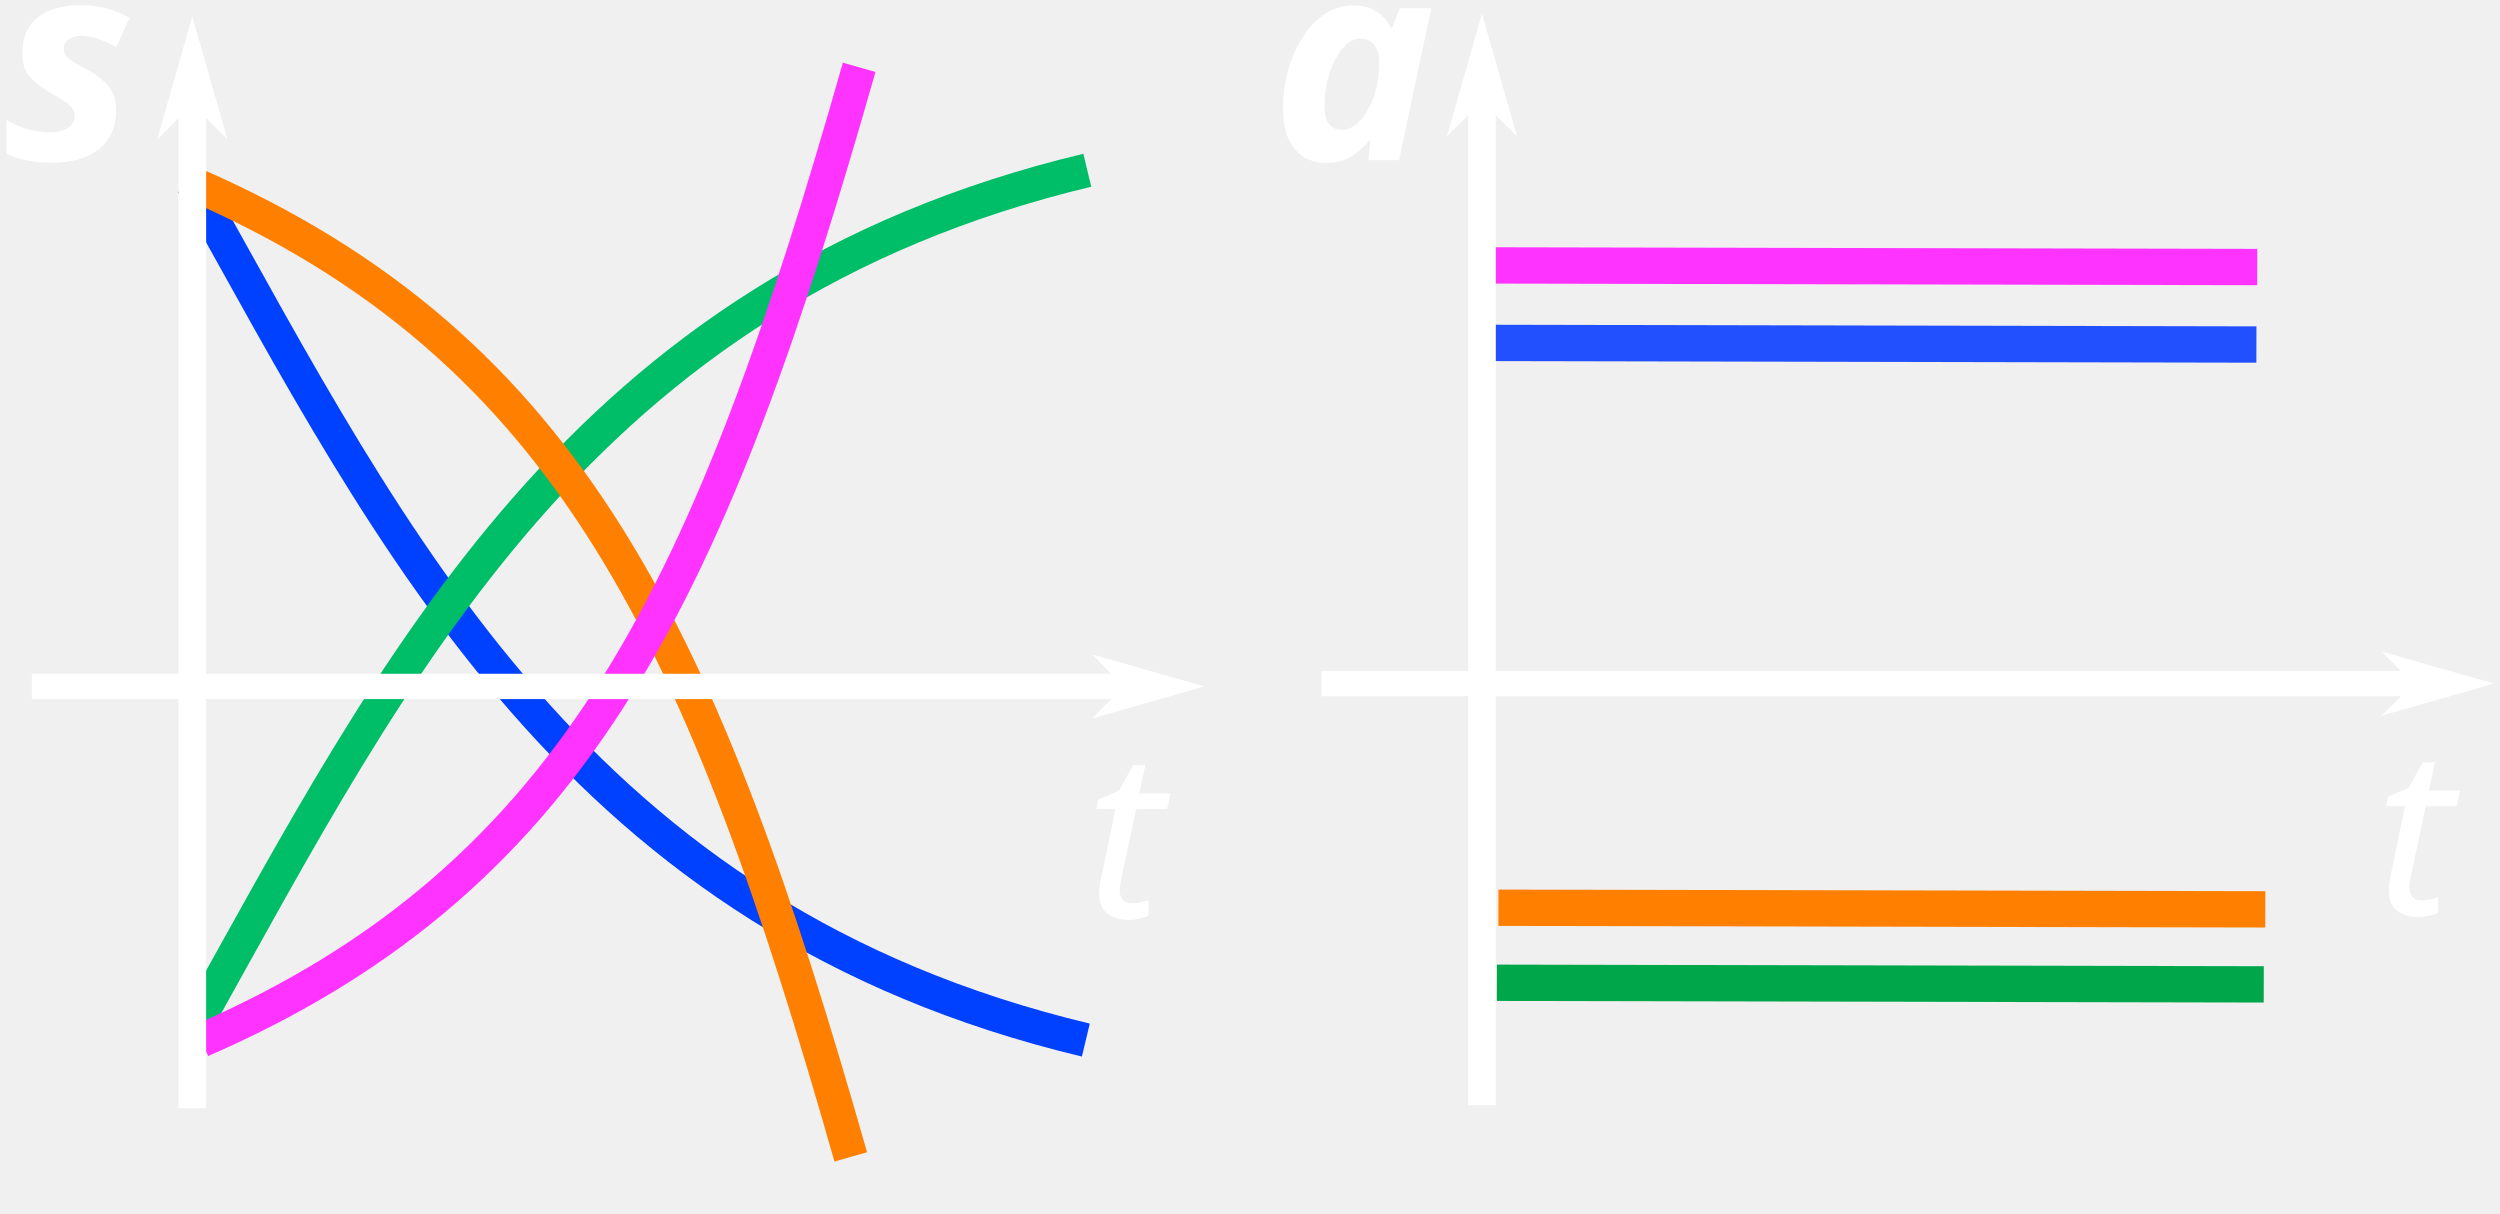
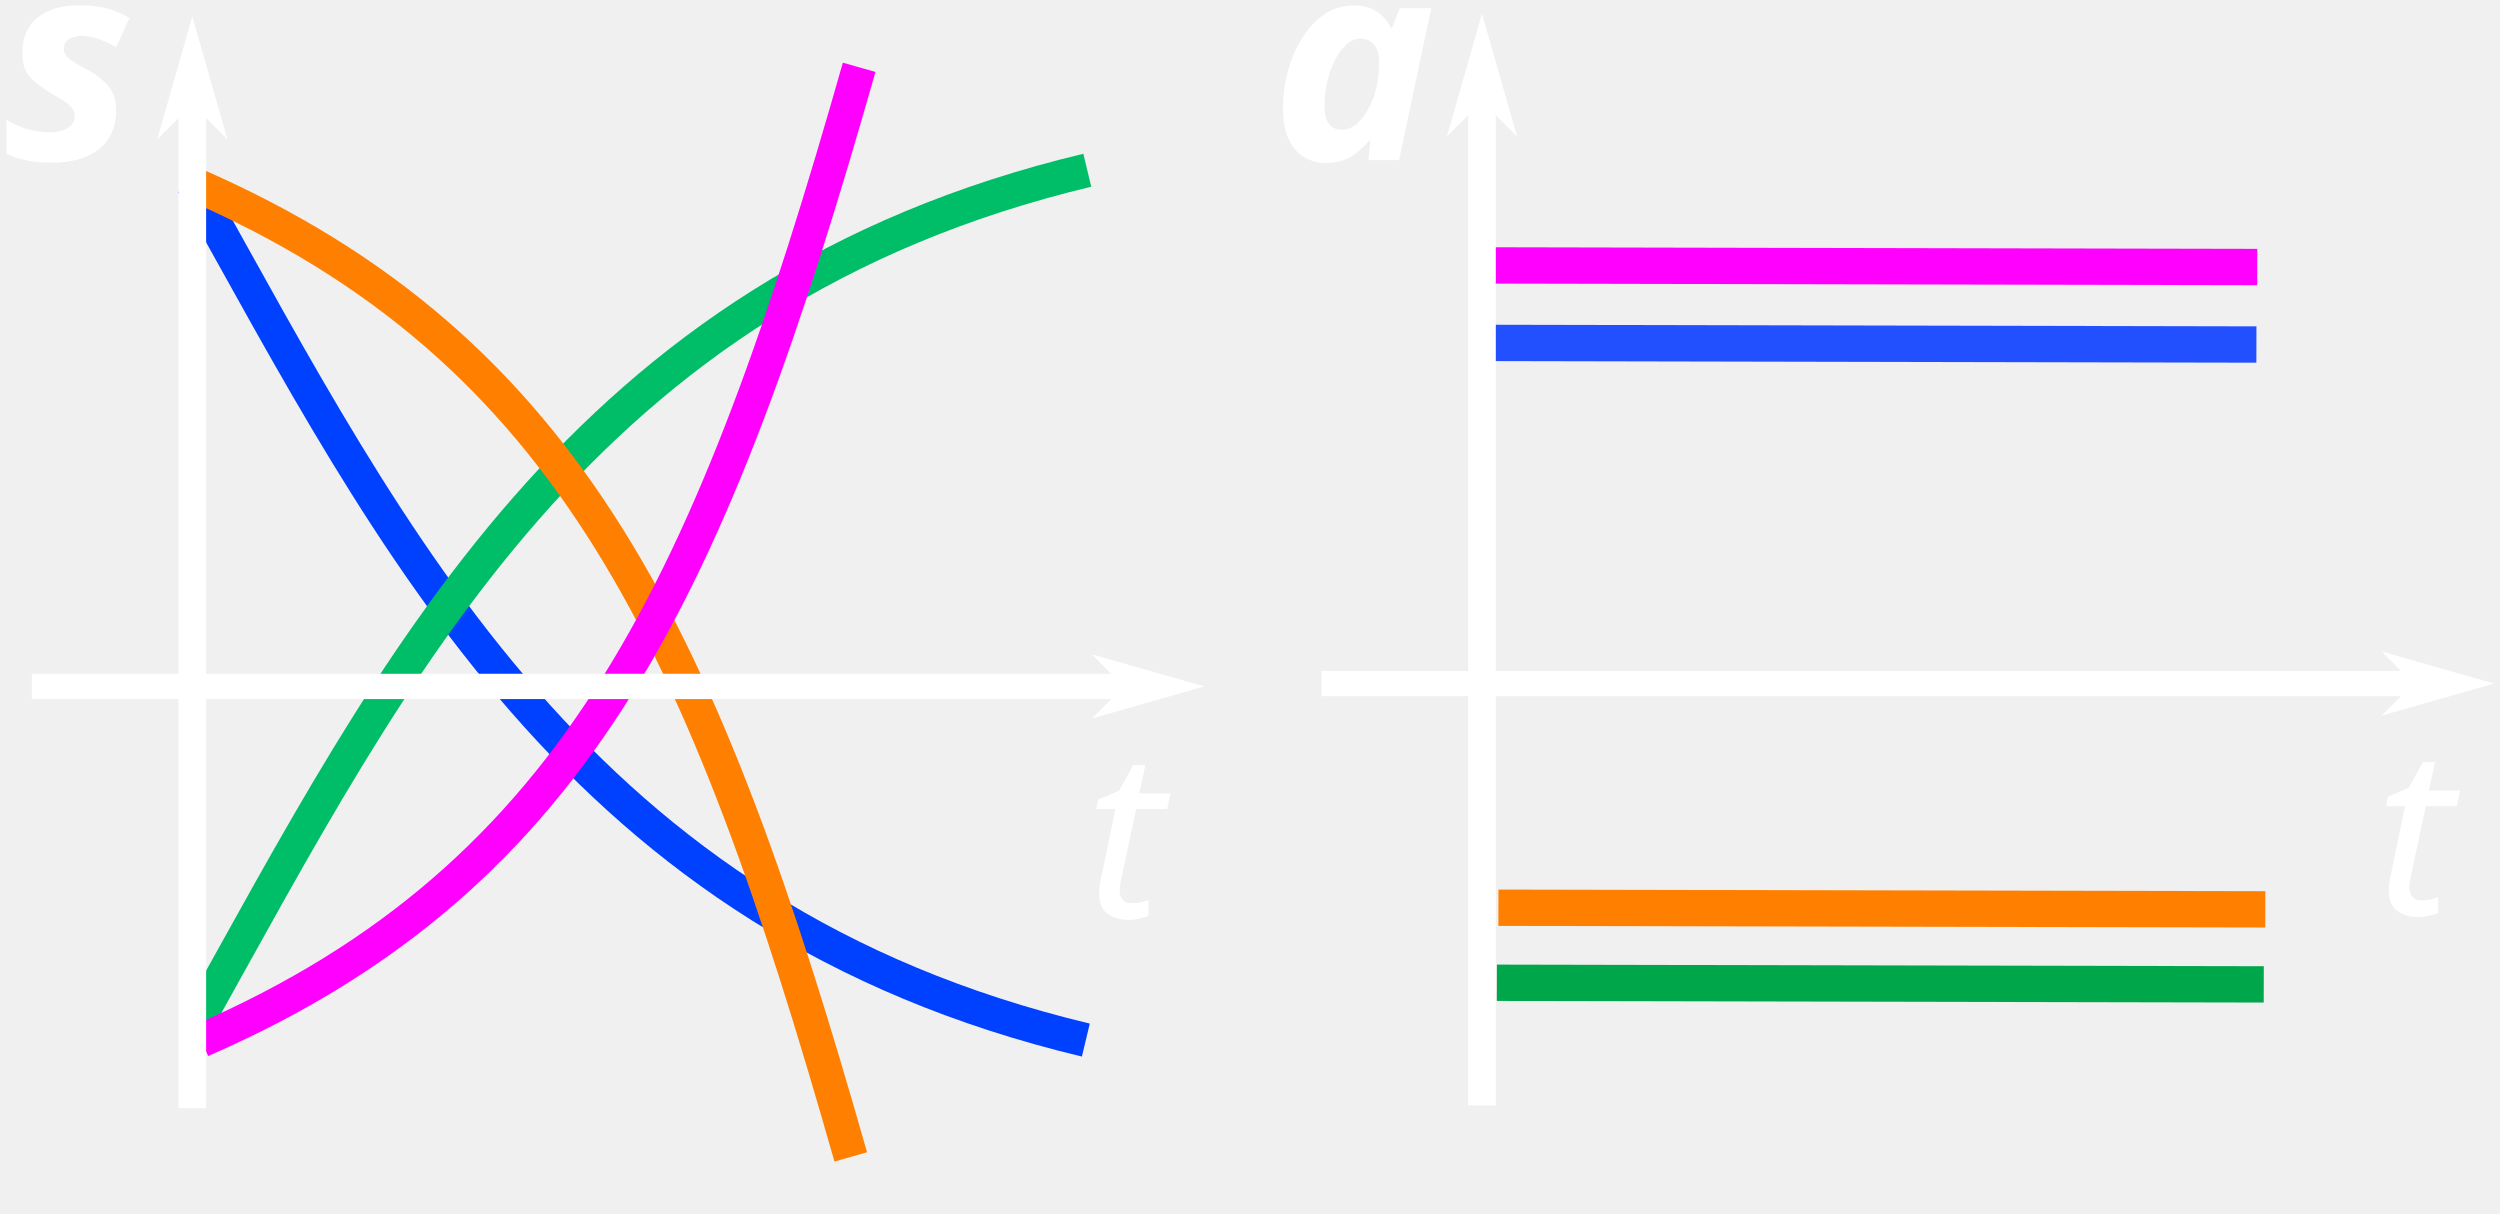
<svg xmlns="http://www.w3.org/2000/svg" width="190.232mm" height="92.34mm" viewBox="0 0 190.232 92.34" version="1.1" id="svg5">
  <defs id="defs2">
    <marker style="overflow:visible" id="marker19317" refX="0" refY="0" orient="auto">
      <path transform="matrix(-0.3,0,0,-0.3,0.69,0)" d="M 8.719,4.034 -2.207,0.016 8.719,-4.002 c -1.745,2.372 -1.735,5.617 -6e-7,8.035 z" style="fill:context-stroke;fill-rule:evenodd;stroke:context-stroke;stroke-width:0.625;stroke-linejoin:round" id="path19315" />
    </marker>
    <marker style="overflow:visible" id="marker19307" refX="0" refY="0" orient="auto">
      <path transform="matrix(-0.2,0,0,-0.2,-1.2,0)" style="fill:context-stroke;fill-rule:evenodd;stroke:context-stroke;stroke-width:1pt" d="M 0,0 5,-5 -12.5,0 5,5 Z" id="path19305" />
    </marker>
    <marker style="overflow:visible" id="marker19297" refX="0" refY="0" orient="auto">
      <path transform="matrix(-0.3,0,0,-0.3,0.69,0)" d="M 8.719,4.034 -2.207,0.016 8.719,-4.002 c -1.745,2.372 -1.735,5.617 -6e-7,8.035 z" style="fill:context-stroke;fill-rule:evenodd;stroke:context-stroke;stroke-width:0.625;stroke-linejoin:round" id="path19295" />
    </marker>
    <marker style="overflow:visible" id="Arrow2Send" refX="0" refY="0" orient="auto">
      <path transform="matrix(-0.3,0,0,-0.3,0.69,0)" d="M 8.719,4.034 -2.207,0.016 8.719,-4.002 c -1.745,2.372 -1.735,5.617 -6e-7,8.035 z" style="fill:context-stroke;fill-rule:evenodd;stroke:context-stroke;stroke-width:0.625;stroke-linejoin:round" id="path19005" />
    </marker>
    <marker style="overflow:visible" id="Arrow1Mend" refX="0" refY="0" orient="auto">
      <path transform="matrix(-0.4,0,0,-0.4,-4,0)" style="fill:context-stroke;fill-rule:evenodd;stroke:context-stroke;stroke-width:1pt" d="M 0,0 5,-5 -12.5,0 5,5 Z" id="path18981" />
    </marker>
    <marker style="overflow:visible" id="marker19233" refX="0" refY="0" orient="auto">
      <path transform="matrix(-0.2,0,0,-0.2,-1.2,0)" style="fill:context-stroke;fill-rule:evenodd;stroke:context-stroke;stroke-width:1pt" d="M 0,0 5,-5 -12.5,0 5,5 Z" id="path18987" />
    </marker>
    <marker style="overflow:visible" id="Arrow1Send" refX="0" refY="0" orient="auto">
      <path transform="matrix(-0.2,0,0,-0.2,-1.2,0)" style="fill:context-stroke;fill-rule:evenodd;stroke:context-stroke;stroke-width:1pt" d="M 0,0 5,-5 -12.5,0 5,5 Z" id="path954" />
    </marker>
    <marker style="overflow:visible" id="Arrow1Lend" refX="0" refY="0" orient="auto">
      <path transform="matrix(-0.8,0,0,-0.8,-10,0)" style="fill:context-stroke;fill-rule:evenodd;stroke:context-stroke;stroke-width:1pt" d="M 0,0 5,-5 -12.5,0 5,5 Z" id="path942" />
    </marker>
    <marker style="overflow:visible" id="Arrow1Lstart" refX="0" refY="0" orient="auto">
      <path transform="matrix(0.8,0,0,0.8,10,0)" style="fill:context-stroke;fill-rule:evenodd;stroke:context-stroke;stroke-width:1pt" d="M 0,0 5,-5 -12.5,0 5,5 Z" id="path939" />
    </marker>
    <marker style="overflow:visible" id="Arrow1Send-6" refX="0" refY="0" orient="auto">
      <path transform="matrix(-0.2,0,0,-0.2,-1.2,0)" style="fill:context-stroke;fill-rule:evenodd;stroke:context-stroke;stroke-width:1pt" d="M 0,0 5,-5 -12.5,0 5,5 Z" id="path954-4" />
    </marker>
    <marker style="overflow:visible" id="Arrow1Send-4" refX="0" refY="0" orient="auto">
      <path transform="matrix(-0.2,0,0,-0.2,-1.2,0)" style="fill:context-stroke;fill-rule:evenodd;stroke:context-stroke;stroke-width:1pt" d="M 0,0 5,-5 -12.5,0 5,5 Z" id="path954-9" />
    </marker>
    <marker style="overflow:visible" id="Arrow1Send-6-1" refX="0" refY="0" orient="auto">
      <path transform="matrix(-0.2,0,0,-0.2,-1.2,0)" style="fill:context-stroke;fill-rule:evenodd;stroke:context-stroke;stroke-width:1pt" d="M 0,0 5,-5 -12.5,0 5,5 Z" id="path954-4-0" />
    </marker>
    <marker style="overflow:visible" id="Arrow1Send-7" refX="0" refY="0" orient="auto">
      <path transform="matrix(-0.2,0,0,-0.2,-1.2,0)" style="fill:context-stroke;fill-rule:evenodd;stroke:context-stroke;stroke-width:1pt" d="M 0,0 5,-5 -12.5,0 5,5 Z" id="path954-6" />
    </marker>
    <marker style="overflow:visible" id="Arrow1Send-6-13" refX="0" refY="0" orient="auto">
      <path transform="matrix(-0.2,0,0,-0.2,-1.2,0)" style="fill:context-stroke;fill-rule:evenodd;stroke:context-stroke;stroke-width:1pt" d="M 0,0 5,-5 -12.5,0 5,5 Z" id="path954-4-2" />
    </marker>
    <marker style="overflow:visible" id="marker19317-1" refX="0" refY="0" orient="auto">
      <path transform="matrix(-0.3,0,0,-0.3,0.69,0)" d="M 8.719,4.034 -2.207,0.016 8.719,-4.002 c -1.745,2.372 -1.735,5.617 -6e-7,8.035 z" style="fill:context-stroke;fill-rule:evenodd;stroke:context-stroke;stroke-width:0.625;stroke-linejoin:round" id="path19315-5" />
    </marker>
    <marker style="overflow:visible" id="marker19297-9" refX="0" refY="0" orient="auto">
      <path transform="matrix(-0.3,0,0,-0.3,0.69,0)" d="M 8.719,4.034 -2.207,0.016 8.719,-4.002 c -1.745,2.372 -1.735,5.617 -6e-7,8.035 z" style="fill:context-stroke;fill-rule:evenodd;stroke:context-stroke;stroke-width:0.625;stroke-linejoin:round" id="path19295-9" />
    </marker>
    <marker style="overflow:visible" id="marker19297-9-0" refX="0" refY="0" orient="auto">
      <path transform="matrix(-0.3,0,0,-0.3,0.69,0)" d="M 8.719,4.034 -2.207,0.016 8.719,-4.002 c -1.745,2.372 -1.735,5.617 -6e-7,8.035 z" style="fill:context-stroke;fill-rule:evenodd;stroke:context-stroke;stroke-width:0.625;stroke-linejoin:round" id="path19295-9-2" />
    </marker>
    <marker style="overflow:visible" id="marker19297-9-0-3" refX="0" refY="0" orient="auto">
      <path transform="matrix(-0.3,0,0,-0.3,0.69,0)" d="M 8.719,4.034 -2.207,0.016 8.719,-4.002 c -1.745,2.372 -1.735,5.617 -6e-7,8.035 z" style="fill:context-stroke;fill-rule:evenodd;stroke:context-stroke;stroke-width:0.625;stroke-linejoin:round" id="path19295-9-2-8" />
    </marker>
    <marker style="overflow:visible" id="marker19297-9-0-3-4" refX="0" refY="0" orient="auto">
      <path transform="matrix(-0.3,0,0,-0.3,0.69,0)" d="M 8.719,4.034 -2.207,0.016 8.719,-4.002 c -1.745,2.372 -1.735,5.617 -6e-7,8.035 z" style="fill:context-stroke;fill-rule:evenodd;stroke:context-stroke;stroke-width:0.625;stroke-linejoin:round" id="path19295-9-2-8-0" />
    </marker>
    <marker style="overflow:visible" id="marker19297-9-9" refX="0" refY="0" orient="auto">
      <path transform="matrix(-0.3,0,0,-0.3,0.69,0)" d="M 8.719,4.034 -2.207,0.016 8.719,-4.002 c -1.745,2.372 -1.735,5.617 -6e-7,8.035 z" style="fill:context-stroke;fill-rule:evenodd;stroke:context-stroke;stroke-width:0.625;stroke-linejoin:round" id="path19295-9-6" />
    </marker>
    <marker style="overflow:visible" id="marker19297-9-0-3-4-5" refX="0" refY="0" orient="auto">
      <path transform="matrix(-0.3,0,0,-0.3,0.69,0)" d="M 8.719,4.034 -2.207,0.016 8.719,-4.002 c -1.745,2.372 -1.735,5.617 -6e-7,8.035 z" style="fill:context-stroke;fill-rule:evenodd;stroke:context-stroke;stroke-width:0.625;stroke-linejoin:round" id="path19295-9-2-8-0-4" />
    </marker>
    <marker style="overflow:visible" id="marker19297-9-9-4" refX="0" refY="0" orient="auto">
      <path transform="matrix(-0.3,0,0,-0.3,0.69,0)" d="M 8.719,4.034 -2.207,0.016 8.719,-4.002 c -1.745,2.372 -1.735,5.617 -6e-7,8.035 z" style="fill:context-stroke;fill-rule:evenodd;stroke:context-stroke;stroke-width:0.625;stroke-linejoin:round" id="path19295-9-6-1" />
    </marker>
    <marker style="overflow:visible" id="marker19297-2" refX="0" refY="0" orient="auto">
      <path transform="matrix(-0.3,0,0,-0.3,0.69,0)" d="M 8.719,4.034 -2.207,0.016 8.719,-4.002 c -1.745,2.372 -1.735,5.617 -6e-7,8.035 z" style="fill:context-stroke;fill-rule:evenodd;stroke:context-stroke;stroke-width:0.625;stroke-linejoin:round" id="path19295-8" />
    </marker>
    <marker style="overflow:visible" id="marker19317-8" refX="0" refY="0" orient="auto">
      <path transform="matrix(-0.3,0,0,-0.3,0.69,0)" d="M 8.719,4.034 -2.207,0.016 8.719,-4.002 c -1.745,2.372 -1.735,5.617 -6e-7,8.035 z" style="fill:context-stroke;fill-rule:evenodd;stroke:context-stroke;stroke-width:0.625;stroke-linejoin:round" id="path19315-6" />
    </marker>
  </defs>
  <g id="layer1" transform="translate(-15.01166,-16.16589)">
-     <path style="fill:none;stroke:#ff33ff;stroke-width:2.765;stroke-linecap:butt;stroke-linejoin:miter;stroke-miterlimit:4;stroke-dasharray:none;stroke-opacity:1" d="m 118.03,-7.559 58.354,0.123" id="path22732-4" />
-     <path style="fill:none;stroke:#ff33ff;stroke-width:2.765;stroke-linecap:butt;stroke-linejoin:miter;stroke-miterlimit:4;stroke-dasharray:none;stroke-opacity:1" d="m 128.416,36.362 58.354,0.123" id="path22732-4-9" />
+     <path style="fill:none;stroke:#ff00ff;stroke-width:2.765;stroke-linecap:butt;stroke-linejoin:miter;stroke-miterlimit:4;stroke-dasharray:none;stroke-opacity:1" d="m 118.03,-7.559 58.354,0.123" id="path22732-4" />
+     <path style="fill:none;stroke:#ff00ff;stroke-width:2.765;stroke-linecap:butt;stroke-linejoin:miter;stroke-miterlimit:4;stroke-dasharray:none;stroke-opacity:1" d="m 128.416,36.362 58.354,0.123" id="path22732-4-9" />
    <path style="fill:none;stroke:#2250ff;stroke-width:2.765;stroke-linecap:butt;stroke-linejoin:miter;stroke-miterlimit:4;stroke-dasharray:none;stroke-opacity:1" d="m 128.354,42.259 58.354,0.123" id="path22732-4-90" />
    <path style="fill:none;stroke:#ff8000;stroke-width:2.765;stroke-linecap:butt;stroke-linejoin:miter;stroke-miterlimit:4;stroke-dasharray:none;stroke-opacity:1" d="m 129.03,85.238 58.354,0.123" id="path22732-4-8" />
    <path style="fill:none;stroke:#00a64a;stroke-width:2.765;stroke-linecap:butt;stroke-linejoin:miter;stroke-miterlimit:4;stroke-dasharray:none;stroke-opacity:1" d="m 128.913,90.948 58.354,0.123" id="path22732-4-1" />
    <text xml:space="preserve" style="font-style:normal;font-weight:normal;font-size:10.583px;line-height:1.25;font-family:sans-serif;letter-spacing:0px;word-spacing:0px;fill:#ffffff;fill-opacity:1;stroke:none;stroke-width:0.265" x="111.705" y="28.35" id="text5275-4-2">
      <tspan id="tspan5273-0-2" style="font-style:italic;font-variant:normal;font-weight:bold;font-stretch:normal;font-size:21.167px;font-family:sans-serif;-inkscape-font-specification:'sans-serif, Bold Italic';font-variant-ligatures:normal;font-variant-caps:normal;font-variant-numeric:normal;font-variant-east-asian:normal;stroke-width:0.265" x="111.705" y="28.35">a</tspan>
    </text>
    <path style="fill:none;stroke:#ffffff;stroke-width:1.926;stroke-linecap:butt;stroke-linejoin:miter;stroke-miterlimit:4;stroke-dasharray:none;stroke-opacity:1;marker-end:url(#Arrow1Send-7)" d="m 115.573,68.18 h 85.773" id="path857-1" />
    <path style="fill:none;stroke:#ffffff;stroke-width:2.104;stroke-linecap:butt;stroke-linejoin:miter;stroke-miterlimit:4;stroke-dasharray:none;stroke-opacity:1;marker-end:url(#Arrow1Send-6-13)" d="M 127.78,100.276 V 20.963" id="path857-6-4" />
    <text xml:space="preserve" style="font-style:normal;font-weight:normal;font-size:10.583px;line-height:1.25;font-family:sans-serif;letter-spacing:0px;word-spacing:0px;fill:#ffffff;fill-opacity:1;stroke:none;stroke-width:0.265" x="195.785" y="85.775" id="text5275-0">
      <tspan id="tspan5273-7" style="font-style:italic;font-variant:normal;font-weight:normal;font-stretch:normal;font-size:17.639px;font-family:sans-serif;-inkscape-font-specification:'sans-serif, Italic';font-variant-ligatures:normal;font-variant-caps:normal;font-variant-numeric:normal;font-variant-east-asian:normal;stroke-width:0.265" x="195.785" y="85.775">t</tspan>
    </text>
-     <text xml:space="preserve" style="font-style:normal;font-weight:normal;font-size:10.583px;line-height:1.25;font-family:sans-serif;letter-spacing:0px;word-spacing:0px;fill:#ff33ff;fill-opacity:1;stroke:#ff33ff;stroke-width:0.265;stroke-opacity:1" x="144.495" y="-47.471" id="text21167-70" transform="rotate(-0.0568034)">
-       <tspan id="tspan21165-4" style="font-style:normal;font-variant:normal;font-weight:bold;font-stretch:normal;font-size:10.583px;font-family:sans-serif;-inkscape-font-specification:'sans-serif, Bold';font-variant-ligatures:normal;font-variant-caps:normal;font-variant-numeric:normal;font-variant-east-asian:normal;fill:#ff33ff;fill-opacity:1;stroke:#ff33ff;stroke-width:0.265;stroke-opacity:1" x="144.495" y="-47.471">UBRZANO</tspan>
+     <text xml:space="preserve" style="font-style:normal;font-weight:normal;font-size:10.583px;line-height:1.25;font-family:sans-serif;letter-spacing:0px;word-spacing:0px;fill:#ff00ff;fill-opacity:1;stroke:#ff00ff;stroke-width:0.265;stroke-opacity:1" x="144.495" y="-47.471" id="text21167-70" transform="rotate(-0.0568034)">
+       <tspan id="tspan21165-4" style="font-style:normal;font-variant:normal;font-weight:bold;font-stretch:normal;font-size:10.583px;font-family:sans-serif;-inkscape-font-specification:'sans-serif, Bold';font-variant-ligatures:normal;font-variant-caps:normal;font-variant-numeric:normal;font-variant-east-asian:normal;fill:#ff00ff;fill-opacity:1;stroke:#ff00ff;stroke-width:0.265;stroke-opacity:1" x="144.495" y="-47.471">UBRZANO</tspan>
    </text>
    <text xml:space="preserve" style="font-style:normal;font-weight:normal;font-size:10.583px;line-height:1.25;font-family:sans-serif;letter-spacing:0px;word-spacing:0px;fill:#00bd68;fill-opacity:1;stroke:none;stroke-width:0.265" x="161.897" y="153.301" id="text21167-7-8" transform="rotate(-0.2128623)">
      <tspan id="tspan21165-2-0" style="font-style:normal;font-variant:normal;font-weight:bold;font-stretch:normal;font-size:10.583px;font-family:sans-serif;-inkscape-font-specification:'sans-serif, Bold';font-variant-ligatures:normal;font-variant-caps:normal;font-variant-numeric:normal;font-variant-east-asian:normal;fill:#00bd68;fill-opacity:1;stroke-width:0.265" x="161.897" y="153.301">USPORENO</tspan>
    </text>
    <path style="fill:none;stroke:#0040ff;stroke-width:2.579;stroke-linecap:butt;stroke-linejoin:miter;stroke-miterlimit:4;stroke-dasharray:none;stroke-opacity:1" d="m 29.694,30.146 c 15.308,27.443 29.293,55.918 67.942,65.162" id="path22732-4-1-8-0-8-0" />
    <path style="fill:none;stroke:#00bd68;stroke-width:2.579;stroke-linecap:butt;stroke-linejoin:miter;stroke-miterlimit:4;stroke-dasharray:none;stroke-opacity:1" d="M 29.806,94.282 C 45.114,66.839 59.098,38.364 97.747,29.12" id="path22732-4-1-8-0-8" />
    <path style="fill:none;stroke:#ff7f00;stroke-width:2.579;stroke-linecap:butt;stroke-linejoin:miter;stroke-miterlimit:4;stroke-dasharray:none;stroke-opacity:1" d="M 29.694,30.146 C 58.583,42.703 68.608,65.064 79.747,104.197" id="path22732-4-1-8-0-3-3-8" />
-     <path style="fill:none;stroke:#ff33ff;stroke-width:2.579;stroke-linecap:butt;stroke-linejoin:miter;stroke-miterlimit:4;stroke-dasharray:none;stroke-opacity:1" d="M 30.335,95.34 C 59.224,82.783 69.248,60.422 80.388,21.289" id="path22732-4-1-8-0-3-3" />
+     <path style="fill:none;stroke:#ff00ff;stroke-width:2.579;stroke-linecap:butt;stroke-linejoin:miter;stroke-miterlimit:4;stroke-dasharray:none;stroke-opacity:1" d="M 30.335,95.34 C 59.224,82.783 69.248,60.422 80.388,21.289" id="path22732-4-1-8-0-3-3" />
    <path style="fill:none;stroke:#ffffff;stroke-width:1.926;stroke-linecap:butt;stroke-linejoin:miter;stroke-miterlimit:4;stroke-dasharray:none;stroke-opacity:1;marker-end:url(#Arrow1Send)" d="M 17.437,68.398 H 103.211" id="path857" />
    <path style="fill:none;stroke:#ffffff;stroke-width:2.104;stroke-linecap:butt;stroke-linejoin:miter;stroke-miterlimit:4;stroke-dasharray:none;stroke-opacity:1;marker-end:url(#Arrow1Send-6)" d="M 29.645,100.494 V 21.181" id="path857-6" />
    <text xml:space="preserve" style="font-style:normal;font-weight:normal;font-size:10.583px;line-height:1.25;font-family:sans-serif;letter-spacing:0px;word-spacing:0px;fill:#ffffff;fill-opacity:1;stroke:none;stroke-width:0.265" x="97.651" y="85.993" id="text5275">
      <tspan id="tspan5273" style="font-style:italic;font-variant:normal;font-weight:normal;font-stretch:normal;font-size:17.639px;font-family:sans-serif;-inkscape-font-specification:'sans-serif, Italic';font-variant-ligatures:normal;font-variant-caps:normal;font-variant-numeric:normal;font-variant-east-asian:normal;stroke-width:0.265" x="97.651" y="85.993">t</tspan>
    </text>
    <text xml:space="preserve" style="font-style:normal;font-weight:normal;font-size:10.583px;line-height:1.25;font-family:sans-serif;letter-spacing:0px;word-spacing:0px;fill:#ffffff;fill-opacity:1;stroke:none;stroke-width:0.265" x="15.269" y="28.327" id="text5275-4">
      <tspan id="tspan5273-0" style="font-style:italic;font-variant:normal;font-weight:bold;font-stretch:normal;font-size:21.167px;font-family:sans-serif;-inkscape-font-specification:'sans-serif, Bold Italic';font-variant-ligatures:normal;font-variant-caps:normal;font-variant-numeric:normal;font-variant-east-asian:normal;stroke-width:0.265" x="15.269" y="28.327">s</tspan>
    </text>
    <path style="fill:none;stroke:#00bd68;stroke-width:1.665;stroke-linecap:butt;stroke-linejoin:miter;stroke-miterlimit:4;stroke-dasharray:none;stroke-opacity:1" d="m -28.177,118.93 c 6.053,13.177 20.686,22.634 56.305,22.989" id="path22732-4-1-8-0" />
-     <path style="fill:none;stroke:#ff33ff;stroke-width:1.665;stroke-linecap:butt;stroke-linejoin:miter;stroke-miterlimit:4;stroke-dasharray:none;stroke-opacity:1" d="m -45.954,44.403 c 18.938,7.939 38.216,15.381 45.58,40.265" id="path22732-4-1-8-0-3-3-3" />
-     <text xml:space="preserve" style="font-style:normal;font-weight:normal;font-size:10.583px;line-height:1.25;font-family:sans-serif;letter-spacing:0px;word-spacing:0px;fill:#ff33ff;fill-opacity:1;stroke:#ff33ff;stroke-width:0.265;stroke-opacity:1" x="69.351" y="-57.332" id="text21167-70-3" transform="rotate(-0.0568034)">
-       <tspan id="tspan21165-4-8" style="font-style:normal;font-variant:normal;font-weight:bold;font-stretch:normal;font-size:8.819px;font-family:sans-serif;-inkscape-font-specification:'sans-serif, Bold';font-variant-ligatures:normal;font-variant-caps:normal;font-variant-numeric:normal;font-variant-east-asian:normal;fill:#ff33ff;fill-opacity:1;stroke:#ff33ff;stroke-width:0.265;stroke-opacity:1" x="69.351" y="-57.332">nagib se</tspan>
-       <tspan style="font-style:normal;font-variant:normal;font-weight:bold;font-stretch:normal;font-size:8.819px;font-family:sans-serif;-inkscape-font-specification:'sans-serif, Bold';font-variant-ligatures:normal;font-variant-caps:normal;font-variant-numeric:normal;font-variant-east-asian:normal;fill:#ff33ff;fill-opacity:1;stroke:#ff33ff;stroke-width:0.265;stroke-opacity:1" x="69.351" y="-44.103" id="tspan82345">povećava</tspan>
+     <path style="fill:none;stroke:#ff00ff;stroke-width:1.665;stroke-linecap:butt;stroke-linejoin:miter;stroke-miterlimit:4;stroke-dasharray:none;stroke-opacity:1" d="m -45.954,44.403 c 18.938,7.939 38.216,15.381 45.58,40.265" id="path22732-4-1-8-0-3-3-3" />
+     <text xml:space="preserve" style="font-style:normal;font-weight:normal;font-size:10.583px;line-height:1.25;font-family:sans-serif;letter-spacing:0px;word-spacing:0px;fill:#fc00ff;fill-opacity:1;stroke:#ff00ff;stroke-width:0.265;stroke-opacity:1" x="69.351" y="-57.332" id="text21167-70-3" transform="rotate(-0.0568034)">
+       <tspan id="tspan21165-4-8" style="font-style:normal;font-variant:normal;font-weight:bold;font-stretch:normal;font-size:8.819px;font-family:sans-serif;-inkscape-font-specification:'sans-serif, Bold';font-variant-ligatures:normal;font-variant-caps:normal;font-variant-numeric:normal;font-variant-east-asian:normal;fill:#fc00ff;fill-opacity:1;stroke:#ff00ff;stroke-width:0.265;stroke-opacity:1" x="69.351" y="-57.332">nagib se</tspan>
+       <tspan style="font-style:normal;font-variant:normal;font-weight:bold;font-stretch:normal;font-size:8.819px;font-family:sans-serif;-inkscape-font-specification:'sans-serif, Bold';font-variant-ligatures:normal;font-variant-caps:normal;font-variant-numeric:normal;font-variant-east-asian:normal;fill:#fc00ff;fill-opacity:1;stroke:#ff00ff;stroke-width:0.265;stroke-opacity:1" x="69.351" y="-44.103" id="tspan82345">povećava</tspan>
    </text>
    <text xml:space="preserve" style="font-style:normal;font-weight:normal;font-size:10.583px;line-height:1.25;font-family:sans-serif;letter-spacing:0px;word-spacing:0px;fill:#00bd68;fill-opacity:1;stroke:none;stroke-width:0.265" x="-81.153" y="92.993" id="text21167-70-3-8" transform="rotate(-0.0568034)">
      <tspan style="font-style:normal;font-variant:normal;font-weight:bold;font-stretch:normal;font-size:8.819px;font-family:sans-serif;-inkscape-font-specification:'sans-serif, Bold';font-variant-ligatures:normal;font-variant-caps:normal;font-variant-numeric:normal;font-variant-east-asian:normal;fill:#00bd68;fill-opacity:1;stroke-width:0.265" x="-81.153" y="92.993" id="tspan82345-0">nagib se </tspan>
      <tspan style="font-style:normal;font-variant:normal;font-weight:bold;font-stretch:normal;font-size:8.819px;font-family:sans-serif;-inkscape-font-specification:'sans-serif, Bold';font-variant-ligatures:normal;font-variant-caps:normal;font-variant-numeric:normal;font-variant-east-asian:normal;fill:#00bd68;fill-opacity:1;stroke-width:0.265" x="-81.153" y="106.222" id="tspan90214">smanjuje</tspan>
    </text>
  </g>
</svg>
